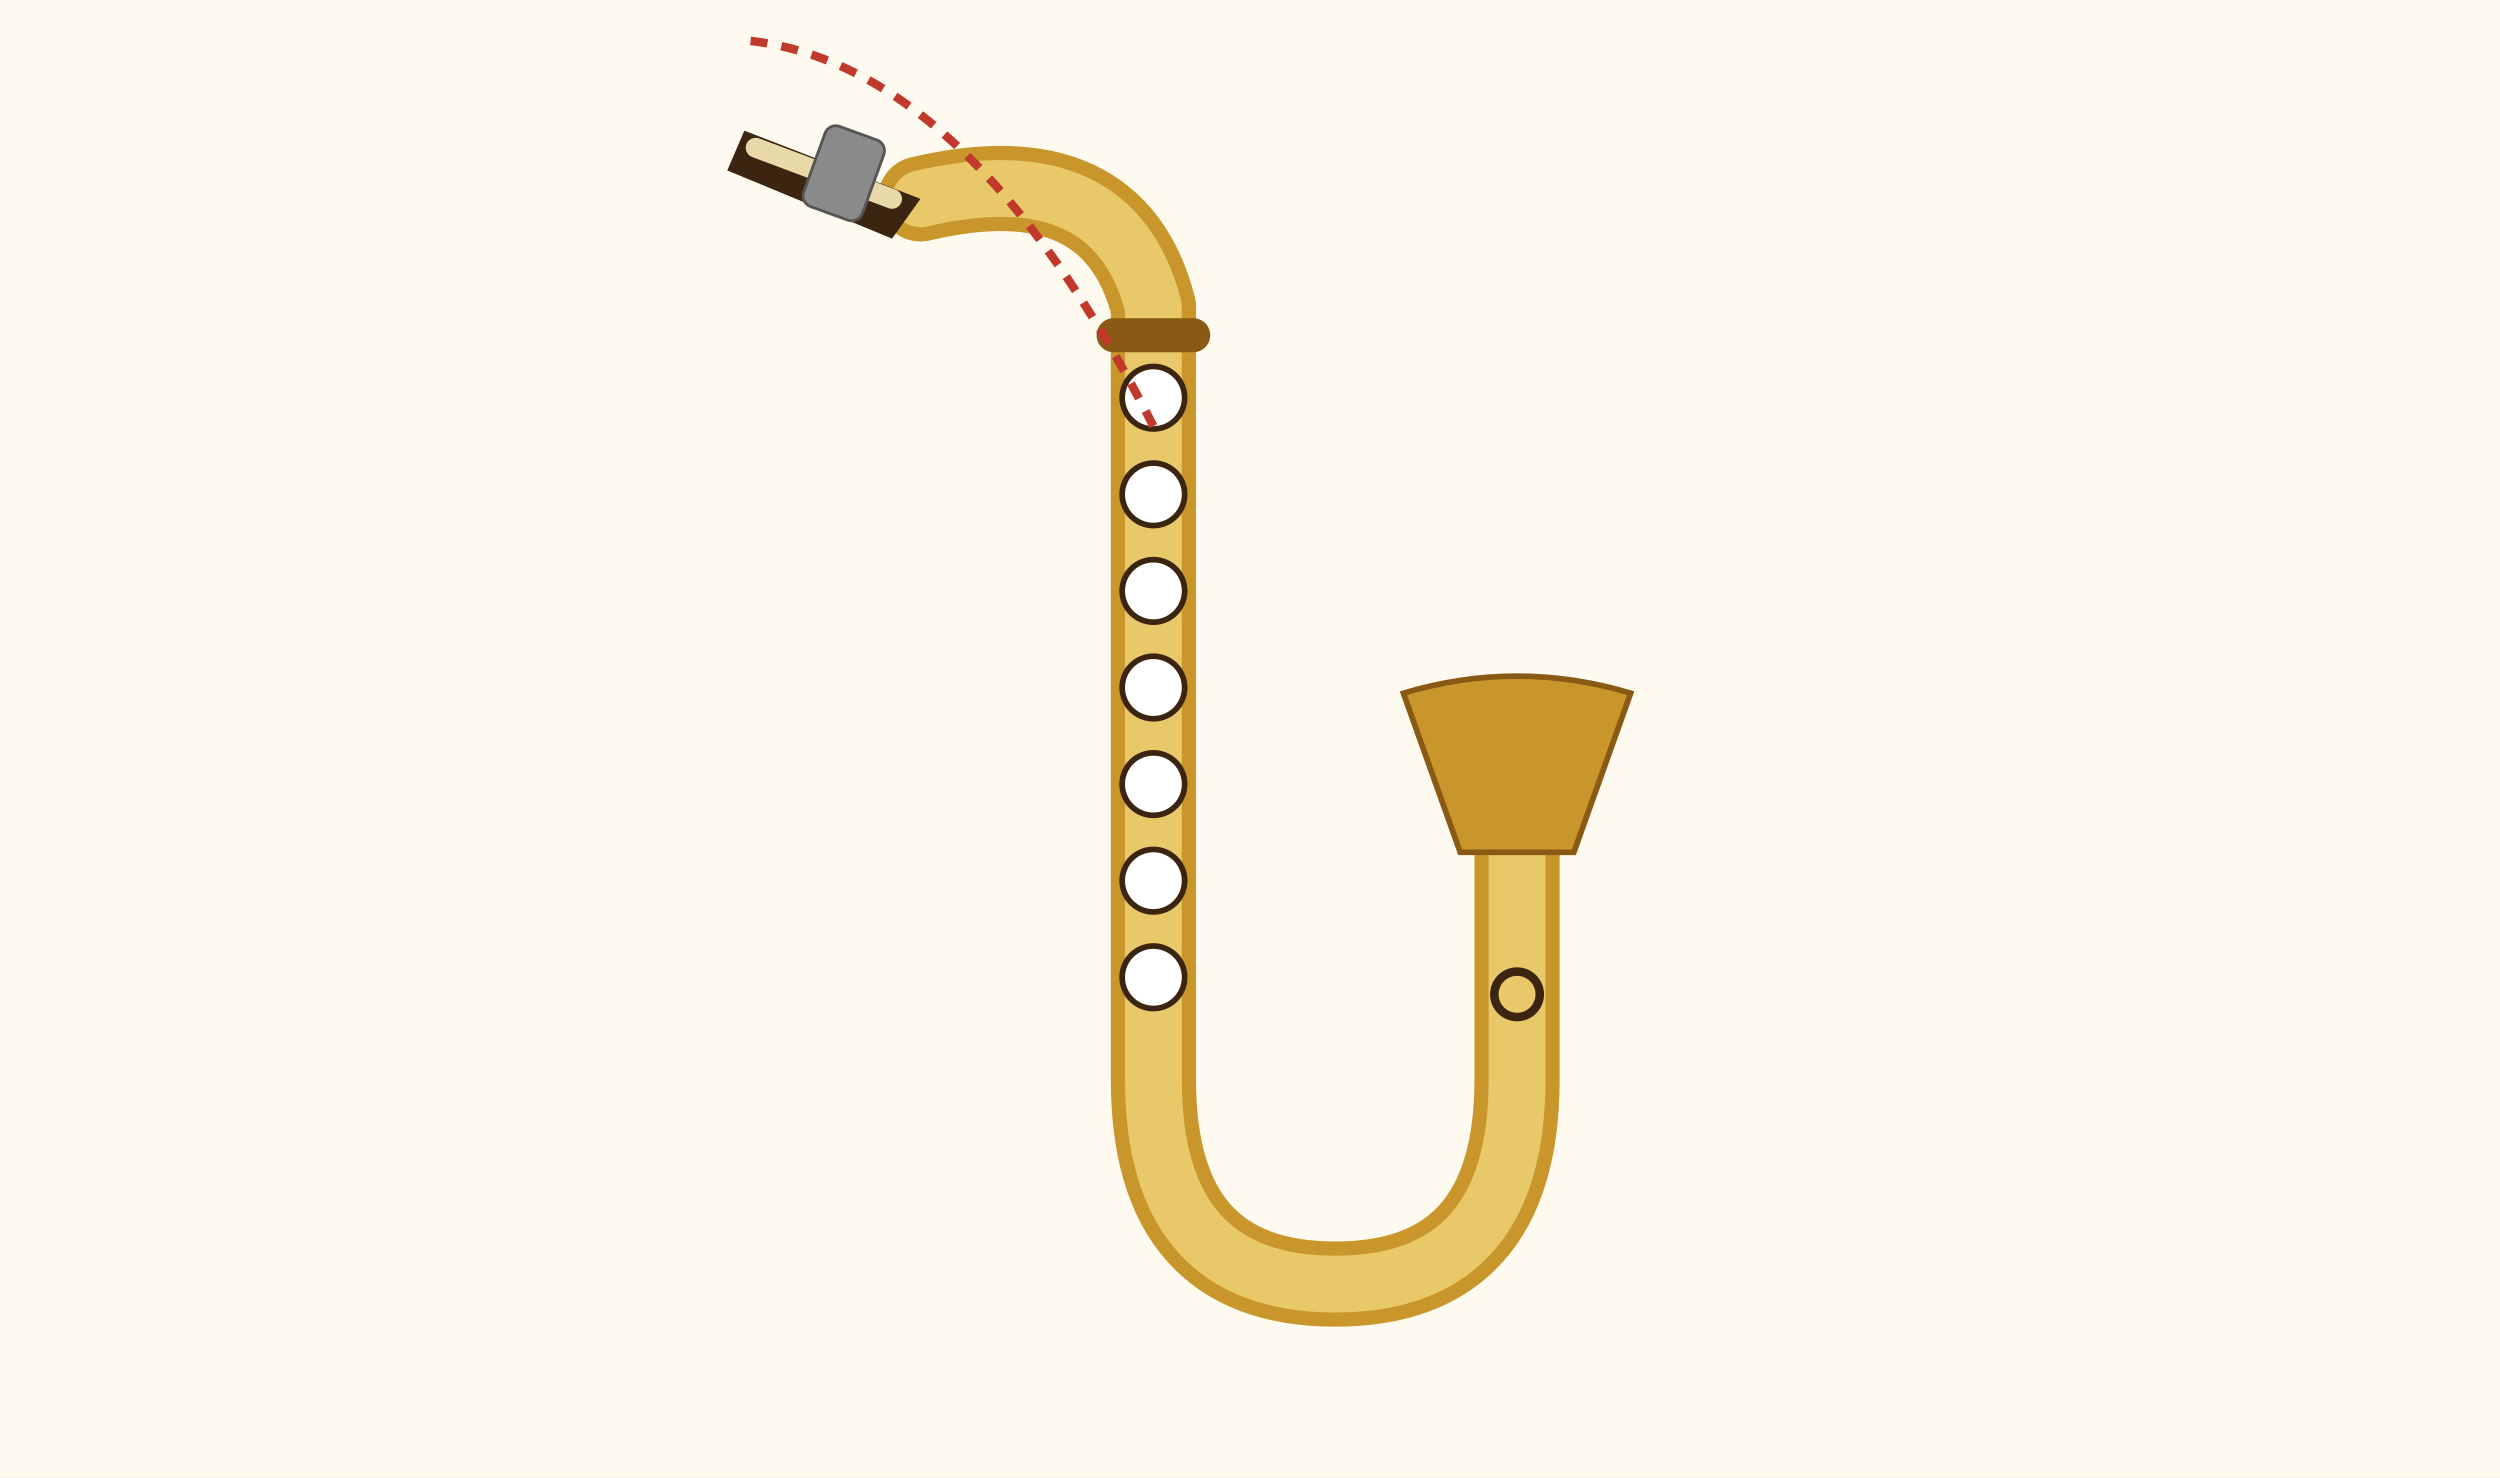
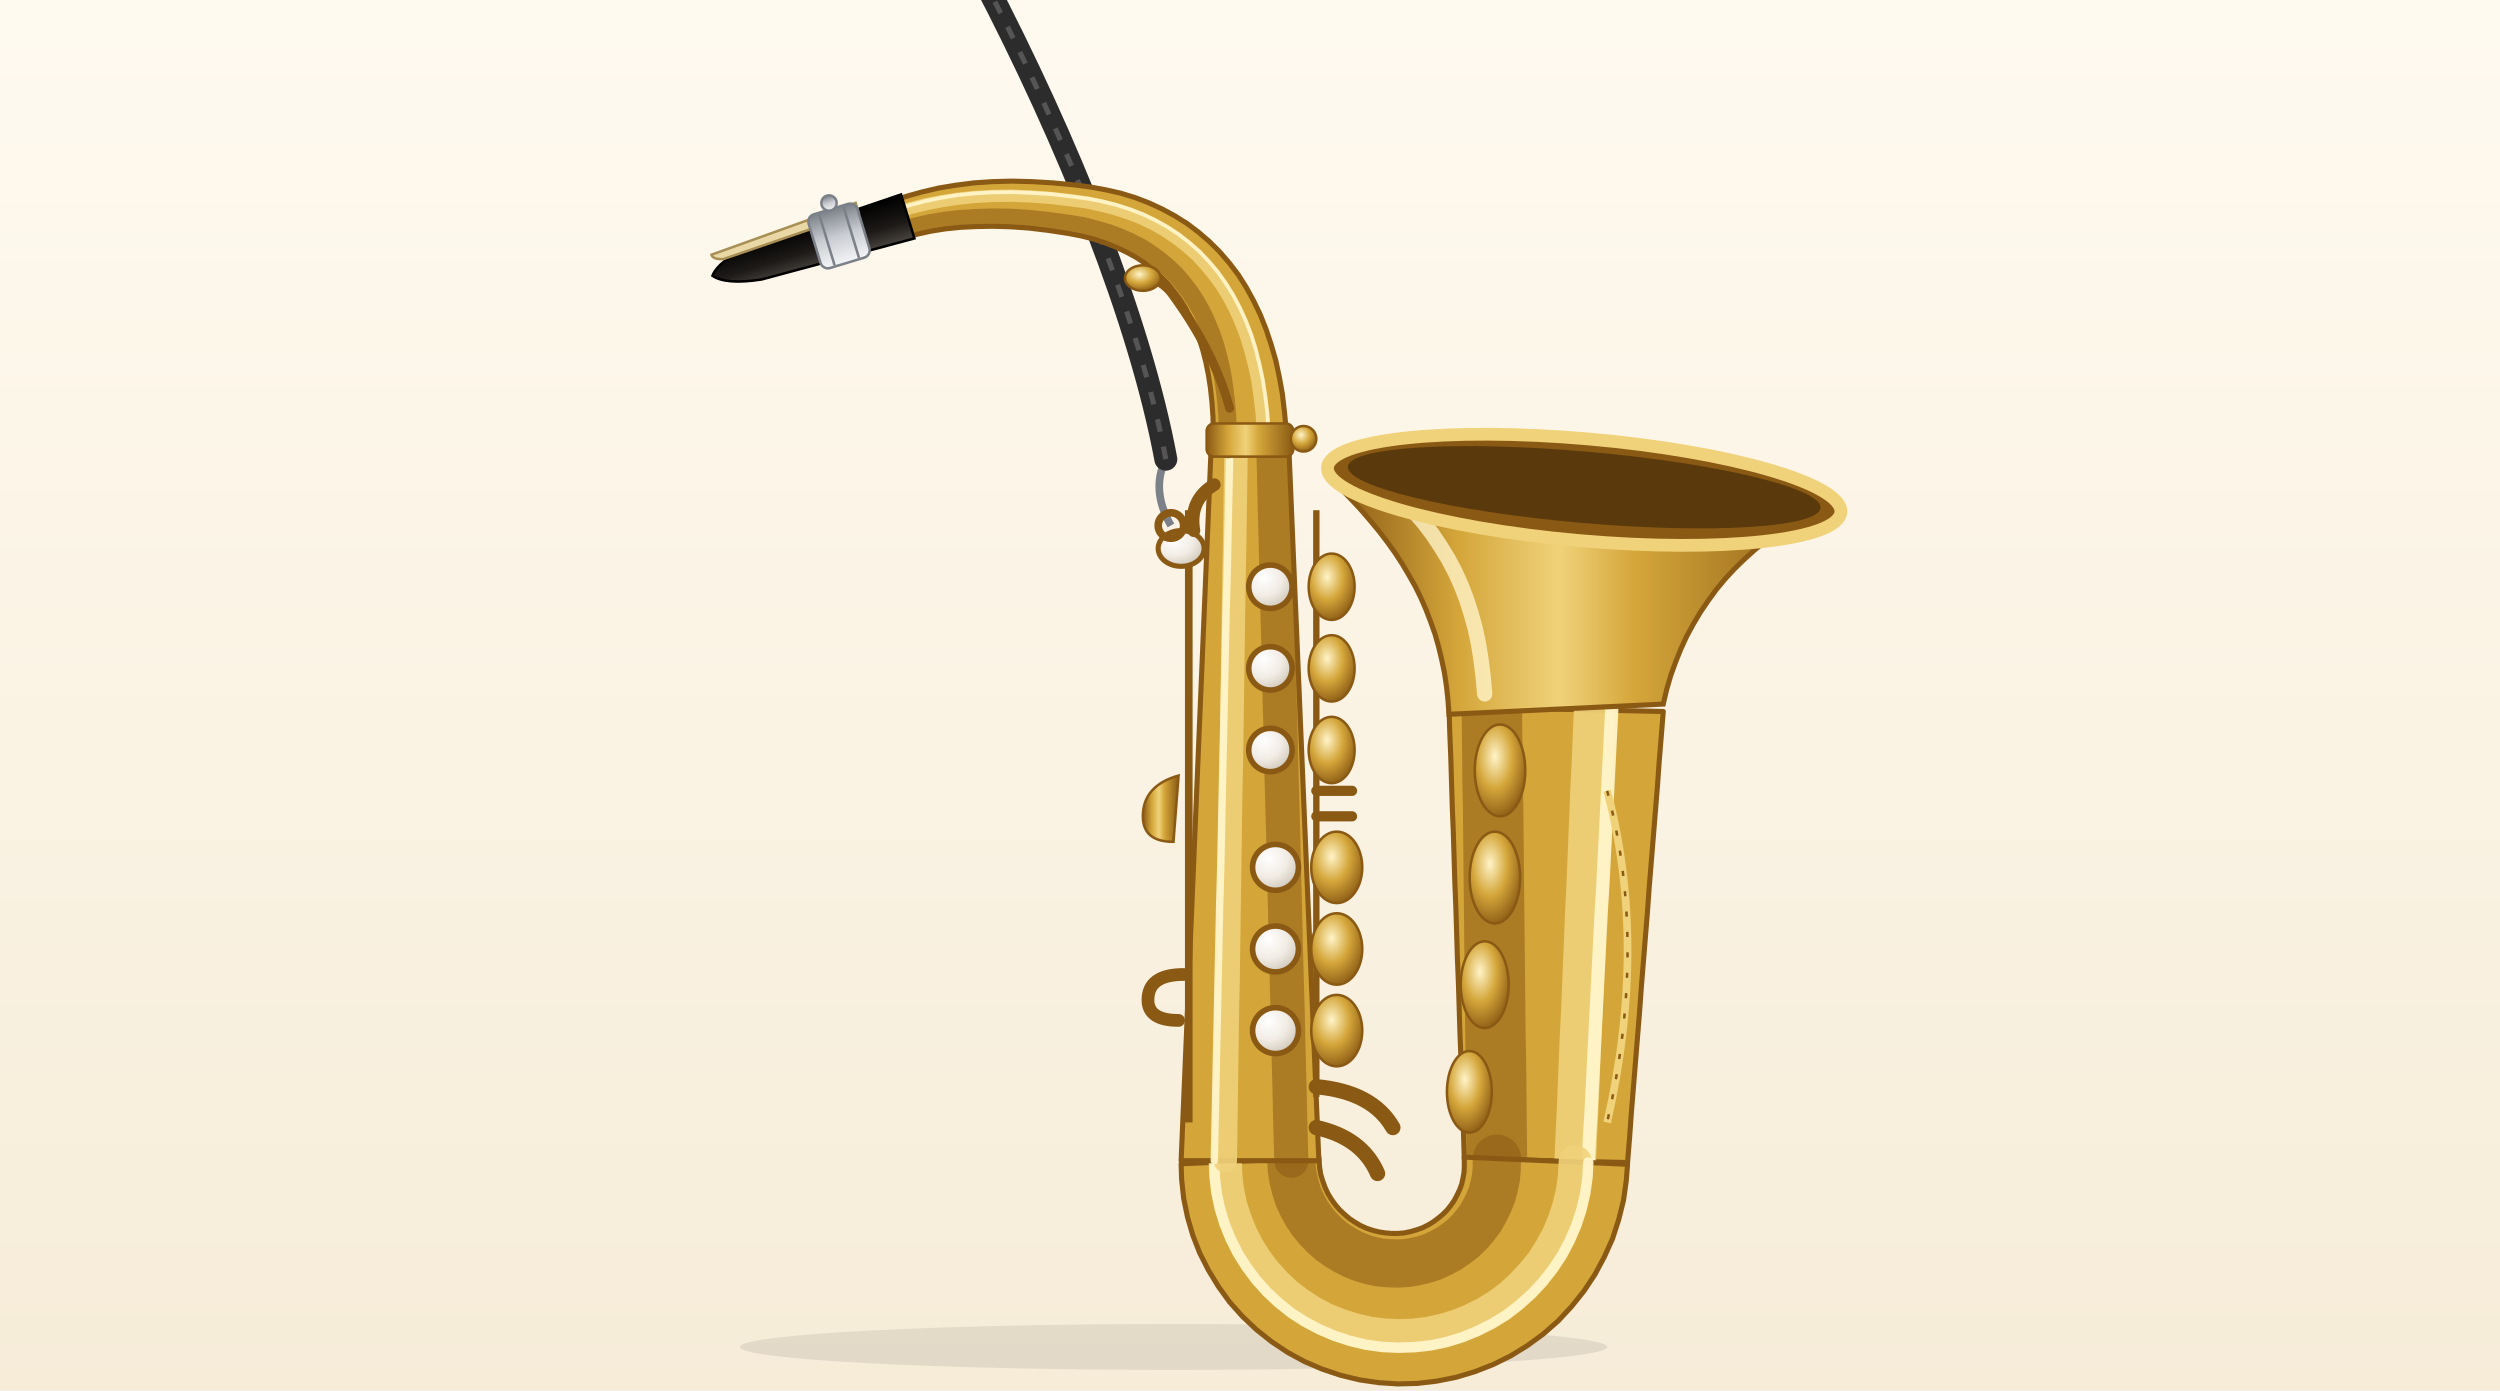
- <svg xmlns="http://www.w3.org/2000/svg" viewBox="-110 0 880 520" width="880" height="520" role="img" aria-label="Esquema del saxo alto con sus partes: boquilla, caña, abrazadera, cuello, cuerpo, llaves, tudel, campana y correa" font-family="Segoe UI,Tahoma,sans-serif">
-   <rect x="-110" width="880" height="520" fill="#fffaf0" />
-   <path d="M214 70 Q282 54 296 108 L296 380 Q296 452 360 452 Q424 452 424 380 L424 300" fill="none" stroke="#c9962b" stroke-width="30" stroke-linecap="round" stroke-linejoin="round" />
-   <path d="M214 70 Q282 54 296 108 L296 380 Q296 452 360 452 Q424 452 424 380 L424 300" fill="none" stroke="#e8c868" stroke-width="20" stroke-linecap="round" stroke-linejoin="round" />
-   <path d="M404 300 L384 244 Q424 232 464 244 L444 300 Z" fill="#c9962b" stroke="#8a5a14" stroke-width="2" />
-   <path d="M214 70 L152 46 L146 60 L204 84 Z" fill="#3b2410" />
-   <path d="M156 52 L204 70" stroke="#e8d9a8" stroke-width="7" stroke-linecap="round" />
-   <rect x="176" y="46" width="22" height="30" rx="4" transform="rotate(20 187 61)" fill="#8a8a8a" stroke="#555" />
-   <circle cx="296" cy="140" r="11" fill="#fff" stroke="#3b2410" stroke-width="2" />
-   <circle cx="296" cy="174" r="11" fill="#fff" stroke="#3b2410" stroke-width="2" />
-   <circle cx="296" cy="208" r="11" fill="#fff" stroke="#3b2410" stroke-width="2" />
-   <circle cx="296" cy="242" r="11" fill="#fff" stroke="#3b2410" stroke-width="2" />
-   <circle cx="296" cy="276" r="11" fill="#fff" stroke="#3b2410" stroke-width="2" />
-   <circle cx="296" cy="310" r="11" fill="#fff" stroke="#3b2410" stroke-width="2" />
-   <circle cx="296" cy="344" r="11" fill="#fff" stroke="#3b2410" stroke-width="2" />
-   <rect x="276" y="112" width="40" height="12" rx="6" fill="#8a5a14" />
-   <path d="M296 150 Q230 20 150 14" fill="none" stroke="#c0392b" stroke-width="3" stroke-dasharray="6 5" />
-   <circle cx="424" cy="350" r="8" fill="none" stroke="#3b2410" stroke-width="3" />
+ <svg xmlns="http://www.w3.org/2000/svg" viewBox="-40 0 980 545" width="980" height="545" role="img" aria-label="Saxo alto con sus partes: boquilla, caña, abrazadera, cuello, cuerpo, llaves, curva, campana y correa" font-family="Segoe UI,Tahoma,sans-serif">
+   <defs>
+     <linearGradient id="sxLaton" x1="0" y1="0" x2="1" y2="0">
+       <stop offset="0" stop-color="#8a5a14" />
+       <stop offset=".25" stop-color="#d4a63a" />
+       <stop offset=".45" stop-color="#f0d27a" />
+       <stop offset=".6" stop-color="#d4a63a" />
+       <stop offset="1" stop-color="#8a5a14" />
+     </linearGradient>
+     <radialGradient id="sxPerla" cx=".35" cy=".3" r=".75">
+       <stop offset="0" stop-color="#ffffff" />
+       <stop offset=".55" stop-color="#f1ece4" />
+       <stop offset="1" stop-color="#cfc6b8" />
+     </radialGradient>
+     <radialGradient id="sxPerlaOn" cx=".35" cy=".3" r=".75">
+       <stop offset="0" stop-color="#8a5a3c" />
+       <stop offset=".6" stop-color="#4a2c16" />
+       <stop offset="1" stop-color="#24140a" />
+     </radialGradient>
+     <radialGradient id="sxCazo" cx=".4" cy=".35" r=".7">
+       <stop offset="0" stop-color="#fff4c8" />
+       <stop offset=".5" stop-color="#d4a63a" />
+       <stop offset="1" stop-color="#8a5a14" />
+     </radialGradient>
+     <linearGradient id="sxBoq" x1="0" y1="0" x2="0" y2="1">
+       <stop offset="0" stop-color="#4a4540" />
+       <stop offset=".4" stop-color="#1d1a18" />
+       <stop offset="1" stop-color="#000" />
+     </linearGradient>
+     <linearGradient id="sxPlata" x1="0" y1="0" x2="0" y2="1">
+       <stop offset="0" stop-color="#f4f5f7" />
+       <stop offset=".5" stop-color="#c9ccd1" />
+       <stop offset="1" stop-color="#7c8189" />
+     </linearGradient>
+     <linearGradient id="sxFondo" x1="0" y1="0" x2="0" y2="1">
+       <stop offset="0" stop-color="#fffaf0" />
+       <stop offset="1" stop-color="#f6ecd8" />
+     </linearGradient>
+   </defs>
+   <rect x="-40" y="0" width="980" height="545" fill="url(#sxFondo)" />
+   <ellipse cx="420" cy="528" rx="170" ry="9" fill="#000" opacity=".08" />
+   <path d="M419 206 q-8 -14 -2 -26" fill="none" stroke="#7c8189" stroke-width="3" />
+   <path d="M417 180 C407 126 379 56 345 -9" fill="none" stroke="#2c2c2c" stroke-width="9" stroke-linecap="round" />
+   <path d="M417 180 C407 126 379 56 345 -9" fill="none" stroke="#555" stroke-width="2" stroke-dasharray="5 6" />
+   <g transform="translate(90 10) scale(1.0)">
+     <path d="M508.0 445.7 L508.8 435.9 L509.5 426.1 L510.3 416.3 L511.1 406.4 L511.9 396.6 L512.7 386.8 L513.4 377.0 L514.2 367.2 L515.0 357.3 L515.8 347.5 L516.5 337.7 L517.3 327.9 L518.1 318.1 L518.9 308.2 L519.7 298.4 L520.4 288.6 L521.2 278.8 L522.0 268.9 L438.0 267.1 L438.3 276.9 L438.7 286.7 L439.0 296.6 L439.3 306.4 L439.7 316.3 L440.0 326.1 L440.3 336.0 L440.7 345.8 L441.0 355.7 L441.3 365.5 L441.7 375.4 L442.0 385.2 L442.3 395.0 L442.7 404.9 L443.0 414.7 L443.3 424.6 L443.7 434.4 L444.0 444.3 Z" fill="#d4a63a" stroke="#8a5a14" stroke-width="2" stroke-linejoin="round" />
+     <path d="M456.8 444.6 L456.7 434.7 L456.6 424.9 L456.5 415.0 L456.4 405.2 L456.2 395.4 L456.1 385.5 L456.0 375.7 L455.9 365.8 L455.8 356.0 L455.7 346.2 L455.6 336.3 L455.5 326.5 L455.4 316.6 L455.3 306.8 L455.1 297.0 L455.0 287.1 L454.9 277.3 L454.8 267.4" fill="none" stroke="#8a5a14" stroke-width="23.7" stroke-linecap="round" opacity="0.55" />
+     <path d="M487.5 445.3 L487.9 435.4 L488.4 425.6 L488.8 415.8 L489.2 405.9 L489.6 396.1 L490.1 386.3 L490.5 376.5 L490.9 366.6 L491.3 356.8 L491.7 347.0 L492.2 337.1 L492.6 327.3 L493.0 317.5 L493.4 307.7 L493.8 297.8 L494.3 288.0 L494.7 278.2 L495.1 268.3" fill="none" stroke="#f0d27a" stroke-width="16.3" stroke-linecap="round" opacity="0.9" />
+     <path d="M492.6 445.4 L493.1 435.5 L493.7 425.7 L494.2 415.9 L494.7 406.1 L495.2 396.2 L495.7 386.4 L496.2 376.6 L496.7 366.8 L497.2 356.9 L497.7 347.1 L498.3 337.3 L498.8 327.5 L499.3 317.6 L499.8 307.8 L500.3 298.0 L500.8 288.1 L501.3 278.3 L501.8 268.5" fill="none" stroke="#fff4c8" stroke-width="5.2" stroke-linecap="round" opacity="0.95" />
+     <path d="M333.0 446.2 L333.2 452.4 L334.0 459.8 L335.5 467.1 L337.6 474.3 L340.3 481.2 L343.7 487.9 L347.6 494.3 L352.0 500.4 L357.0 506.0 L362.5 511.2 L368.4 515.9 L374.7 520.1 L381.3 523.7 L388.3 526.7 L395.5 529.1 L402.9 530.9 L410.4 532.0 L418.0 532.5 L425.6 532.3 L433.2 531.4 L440.8 529.9 L448.1 527.7 L455.3 524.9 L462.2 521.5 L468.7 517.5 L475.0 512.9 L480.8 507.8 L486.1 502.1 L490.9 496.1 L495.2 489.6 L498.9 482.7 L502.1 475.6 L504.5 468.2 L506.4 460.6 L507.5 452.8 L508.0 446.4 L444.0 443.6 L444.0 447.3 L443.9 449.6 L443.5 451.8 L443.0 454.1 L442.2 456.3 L441.2 458.4 L440.1 460.5 L438.8 462.4 L437.3 464.3 L435.6 466.0 L433.8 467.5 L431.8 469.0 L429.8 470.2 L427.6 471.3 L425.3 472.1 L422.9 472.8 L420.5 473.3 L418.0 473.5 L415.5 473.5 L413.0 473.3 L410.5 472.9 L408.1 472.3 L405.7 471.5 L403.3 470.4 L401.1 469.1 L399.0 467.7 L397.0 466.0 L395.1 464.2 L393.4 462.2 L391.9 460.1 L390.5 457.8 L389.4 455.4 L388.5 452.9 L387.7 450.3 L387.3 447.7 L387.0 443.8 Z" fill="#d4a63a" stroke="#8a5a14" stroke-width="2" stroke-linejoin="round" />
+     <path d="M376.2 444.3 L376.4 448.6 L377.0 452.2 L377.9 455.8 L379.0 459.2 L380.5 462.5 L382.2 465.6 L384.2 468.6 L386.5 471.4 L389.0 474.0 L391.7 476.4 L394.6 478.5 L397.6 480.3 L400.8 481.9 L404.1 483.2 L407.5 484.2 L411.0 484.9 L414.5 485.2 L418.0 485.3 L421.5 485.1 L425.0 484.5 L428.4 483.7 L431.7 482.6 L434.9 481.1 L437.9 479.5 L440.8 477.5 L443.5 475.4 L446.0 473.0 L448.2 470.4 L450.3 467.6 L452.0 464.6 L453.5 461.6 L454.8 458.4 L455.7 455.1 L456.4 451.8 L456.7 448.4 L456.8 444.2" fill="none" stroke="#8a5a14" stroke-width="18.9" stroke-linecap="round" opacity="0.55" />
+     <path d="M350.3 445.4 L350.5 450.9 L351.2 456.8 L352.4 462.6 L354.2 468.2 L356.4 473.7 L359.1 479.0 L362.2 484.0 L365.8 488.8 L369.8 493.2 L374.1 497.3 L378.8 500.9 L383.8 504.2 L389.1 507.0 L394.6 509.3 L400.3 511.1 L406.1 512.5 L412.0 513.3 L418.0 513.6 L424.0 513.4 L429.9 512.7 L435.8 511.4 L441.5 509.7 L447.1 507.4 L452.5 504.7 L457.6 501.5 L462.4 497.9 L466.8 493.8 L470.9 489.4 L474.7 484.7 L477.9 479.6 L480.8 474.3 L483.1 468.7 L485.0 463.0 L486.4 457.1 L487.2 451.1 L487.5 445.5" fill="none" stroke="#f0d27a" stroke-width="13.0" stroke-linecap="round" opacity="0.9" />
+     <path d="M346.0 445.6 L346.2 451.3 L346.9 457.5 L348.2 463.7 L350.0 469.7 L352.4 475.6 L355.2 481.2 L358.6 486.6 L362.4 491.7 L366.6 496.4 L371.2 500.7 L376.2 504.7 L381.5 508.1 L387.2 511.1 L393.0 513.6 L399.1 515.6 L405.3 517.1 L411.6 518.0 L418.0 518.3 L424.4 518.1 L430.8 517.4 L437.0 516.1 L443.2 514.2 L449.1 511.8 L454.9 508.9 L460.4 505.5 L465.5 501.6 L470.3 497.3 L474.7 492.6 L478.7 487.5 L482.3 482.1 L485.3 476.4 L487.9 470.4 L489.9 464.3 L491.4 457.9 L492.3 451.5 L492.6 445.7" fill="none" stroke="#fff4c8" stroke-width="4.1" stroke-linecap="round" opacity="0.95" />
+     <path d="M345.0 160.0 L344.4 174.2 L343.8 188.5 L343.2 202.8 L342.6 217.0 L342.0 231.2 L341.4 245.5 L340.8 259.8 L340.2 274.0 L339.6 288.2 L339.0 302.5 L338.4 316.8 L337.8 331.0 L337.2 345.2 L336.6 359.5 L336.0 373.8 L335.4 388.0 L334.8 402.2 L334.2 416.5 L333.6 430.8 L333.0 445.0 L387.0 445.0 L386.4 430.8 L385.8 416.5 L385.2 402.2 L384.6 388.0 L384.0 373.8 L383.4 359.5 L382.8 345.2 L382.2 331.0 L381.6 316.8 L381.0 302.5 L380.4 288.2 L379.8 274.0 L379.2 259.8 L378.6 245.5 L378.0 231.2 L377.4 217.0 L376.8 202.8 L376.2 188.5 L375.6 174.2 L375.0 160.0 Z" fill="#d4a63a" stroke="#8a5a14" stroke-width="2" stroke-linejoin="round" />
+     <path d="M369.0 160.0 L369.4 174.2 L369.7 188.5 L370.1 202.8 L370.4 217.0 L370.8 231.2 L371.2 245.5 L371.5 259.8 L371.9 274.0 L372.2 288.2 L372.6 302.5 L373.0 316.8 L373.3 331.0 L373.7 345.2 L374.0 359.5 L374.4 373.8 L374.8 388.0 L375.1 402.2 L375.5 416.5 L375.8 430.8 L376.2 445.0" fill="none" stroke="#8a5a14" stroke-width="13.4" stroke-linecap="round" opacity="0.55" />
+     <path d="M354.6 160.0 L354.4 174.2 L354.2 188.5 L354.0 202.8 L353.7 217.0 L353.5 231.2 L353.3 245.5 L353.1 259.8 L352.9 274.0 L352.7 288.2 L352.4 302.5 L352.2 316.8 L352.0 331.0 L351.8 345.2 L351.6 359.5 L351.4 373.8 L351.1 388.0 L350.9 402.2 L350.7 416.5 L350.5 430.8 L350.3 445.0" fill="none" stroke="#f0d27a" stroke-width="9.2" stroke-linecap="round" opacity="0.9" />
+     <path d="M352.2 160.0 L351.9 174.2 L351.6 188.5 L351.3 202.8 L351.0 217.0 L350.6 231.2 L350.3 245.5 L350.0 259.8 L349.7 274.0 L349.4 288.2 L349.1 302.5 L348.8 316.8 L348.5 331.0 L348.1 345.2 L347.8 359.5 L347.5 373.8 L347.2 388.0 L346.9 402.2 L346.6 416.5 L346.3 430.8 L346.0 445.0" fill="none" stroke="#fff4c8" stroke-width="2.9" stroke-linecap="round" opacity="0.95" />
+     <path d="M438.0 270.0 L437.6 264.4 L437.0 258.9 L436.2 253.6 L435.1 248.4 L433.9 243.4 L432.5 238.5 L430.8 233.7 L429.0 229.0 L427.0 224.4 L424.8 219.9 L422.3 215.5 L419.7 211.1 L416.9 206.8 L413.9 202.6 L410.7 198.4 L407.3 194.3 L403.8 190.2 L400.0 186.1 L396.1 182.1 L392.0 178.0 L590.0 186.0 L585.0 188.2 L580.1 190.6 L575.3 193.2 L570.6 196.0 L566.2 199.1 L561.8 202.3 L557.7 205.7 L553.7 209.3 L549.9 213.0 L546.2 217.0 L542.8 221.1 L539.6 225.5 L536.6 229.9 L533.8 234.6 L531.2 239.4 L528.9 244.4 L526.8 249.6 L524.9 254.9 L523.3 260.4 L522.0 266.0 Z" fill="url(#sxLaton)" stroke="#8a5a14" stroke-width="2" />
+     <path d="M452.0 262.0 L451.4 255.3 L450.6 248.8 L449.6 242.5 L448.3 236.4 L446.7 230.6 L444.9 225.0 L442.8 219.5 L440.4 214.2 L437.7 209.1 L434.7 204.2 L431.5 199.4 L428.0 194.8 L424.1 190.3 L420.0 186.0" fill="none" stroke="#fff4c8" stroke-width="6" stroke-linecap="round" opacity=".8" />
+     <ellipse cx="491" cy="182" rx="101" ry="20" transform="rotate(5 491 182)" fill="#8a5a14" stroke="#8a5a14" stroke-width="2" />
+     <ellipse cx="491" cy="181" rx="93" ry="14" transform="rotate(5 491 181)" fill="#5a3a0c" />
+     <ellipse cx="491" cy="182" rx="101" ry="20" transform="rotate(5 491 182)" fill="none" stroke="#f0d27a" stroke-width="5" />
+     <path d="M374.5 165.7 L374.2 158.6 L373.5 151.4 L372.7 144.5 L371.5 137.8 L370.1 131.3 L368.3 125.1 L366.3 119.1 L364.0 113.3 L361.4 107.9 L358.5 102.6 L355.4 97.7 L351.9 93.1 L348.1 88.7 L344.1 84.7 L339.8 81.0 L335.3 77.6 L330.5 74.6 L325.5 71.9 L320.3 69.5 L314.8 67.4 L309.2 65.7 L303.4 64.4 L297.4 63.3 L291.3 62.5 L282.8 61.7 L274.5 61.2 L266.6 61.0 L259.0 61.2 L251.7 61.7 L244.7 62.6 L238.0 63.7 L231.6 65.2 L225.5 66.9 L219.8 68.8 L224.2 83.2 L229.6 81.8 L235.0 80.6 L240.7 79.7 L246.6 79.1 L252.8 78.8 L259.3 78.7 L266.2 78.9 L273.3 79.4 L280.8 80.3 L288.7 81.5 L293.9 82.5 L298.7 83.7 L303.2 85.2 L307.5 86.9 L311.5 88.8 L315.2 90.8 L318.7 93.1 L321.9 95.6 L324.9 98.3 L327.7 101.1 L330.2 104.2 L332.6 107.4 L334.8 110.9 L336.7 114.7 L338.5 118.6 L340.1 122.8 L341.5 127.3 L342.7 132.0 L343.7 137.0 L344.5 142.2 L345.1 147.8 L345.5 153.6 L345.6 159.7 L345.5 166.3 Z" fill="#d4a63a" stroke="#8a5a14" stroke-width="2" stroke-linejoin="round" />
+     <path d="M351.3 166.2 L351.3 159.4 L351.1 153.1 L350.6 147.1 L349.9 141.4 L349.0 135.8 L347.8 130.6 L346.5 125.6 L344.9 120.9 L343.1 116.5 L341.1 112.2 L338.9 108.3 L336.5 104.6 L333.8 101.1 L331.0 97.8 L327.9 94.8 L324.6 92.0 L321.0 89.4 L317.3 87.0 L313.2 84.9 L309.0 83.0 L304.4 81.3 L299.6 79.9 L294.6 78.6 L289.2 77.7 L281.2 76.6 L273.5 75.8 L266.2 75.3 L259.3 75.2 L252.6 75.4 L246.2 75.8 L240.1 76.5 L234.3 77.5 L228.7 78.8 L223.3 80.3" fill="none" stroke="#8a5a14" stroke-width="7.0" stroke-linecap="round" opacity="0.55" />
+     <path d="M365.2 165.9 L365.0 158.9 L364.6 152.1 L363.8 145.5 L362.9 139.2 L361.6 133.1 L360.1 127.3 L358.4 121.7 L356.4 116.4 L354.1 111.3 L351.6 106.5 L348.8 101.9 L345.7 97.7 L342.4 93.7 L338.9 89.9 L335.0 86.5 L331.0 83.4 L326.7 80.5 L322.2 77.9 L317.4 75.6 L312.5 73.7 L307.3 72.0 L301.9 70.6 L296.3 69.4 L290.5 68.6 L282.1 67.6 L274.1 67.0 L266.4 66.7 L259.1 66.8 L252.0 67.2 L245.3 67.9 L238.9 68.9 L232.7 70.1 L226.8 71.6 L221.2 73.4" fill="none" stroke="#f0d27a" stroke-width="4.8" stroke-linecap="round" opacity="0.9" />
+     <path d="M367.5 165.9 L367.3 158.9 L366.8 151.9 L366.0 145.3 L365.0 138.8 L363.7 132.7 L362.2 126.7 L360.4 121.0 L358.3 115.6 L355.9 110.4 L353.3 105.5 L350.4 100.9 L347.3 96.5 L343.8 92.4 L340.2 88.6 L336.2 85.1 L332.1 81.9 L327.7 79.0 L323.0 76.4 L318.2 74.1 L313.1 72.1 L307.8 70.4 L302.3 69.0 L296.6 67.9 L290.7 67.1 L282.3 66.1 L274.2 65.6 L266.5 65.3 L259.1 65.4 L252.0 65.8 L245.2 66.5 L238.6 67.6 L232.4 68.9 L226.5 70.5 L220.9 72.3" fill="none" stroke="#fff4c8" stroke-width="1.5" stroke-linecap="round" opacity="0.95" />
+     <g transform="translate(222.0 76.0) rotate(163.1)">
+       <path d="M-4 -9 L58 -7 Q72 -5 76 0 Q72 5 58 7 L-4 9 Z" fill="url(#sxBoq)" stroke="#000" stroke-width="1" />
+       <path d="M14 7 L70 5 Q74 6 74 8 L14 11 Z" fill="#e9d8a6" stroke="#a88f55" stroke-width="1" />
+       <rect x="14" y="-10.5" width="20" height="22" rx="3" fill="url(#sxPlata)" stroke="#7c8189" />
+       <line x1="19" y1="-10" x2="19" y2="11" stroke="#7c8189" />
+       <line x1="29" y1="-10" x2="29" y2="11" stroke="#7c8189" />
+       <circle cx="24" cy="14" r="3" fill="url(#sxPlata)" stroke="#7c8189" />
+     </g>
+     <rect x="343" y="156" width="34" height="13" rx="3" fill="url(#sxLaton)" stroke="#8a5a14" />
+     <circle cx="381" cy="162" r="5" fill="url(#sxCazo)" stroke="#8a5a14" />
+     <line x1="336" y1="190" x2="336" y2="430" stroke="#8a5a14" stroke-width="3" />
+     <line x1="386" y1="190" x2="386" y2="420" stroke="#8a5a14" stroke-width="2.5" />
+     <path d="M352 150 Q346 128 330 106 Q326 100 318 98" fill="none" stroke="#8a5a14" stroke-width="3.5" stroke-linecap="round" />
+     <ellipse cx="318" cy="99" rx="7" ry="5" fill="url(#sxCazo)" stroke="#8a5a14" />
+     <ellipse cx="333" cy="205" rx="9" ry="7" fill="url(#sxPerla)" stroke="#8a5a14" stroke-width="2" />
+     <ellipse cx="392" cy="220" rx="9" ry="13" fill="url(#sxCazo)" stroke="#8a5a14" />
+     <circle cx="368" cy="220" r="8.5" fill="url(#sxPerla)" stroke="#8a5a14" stroke-width="2.2" />
+     <ellipse cx="392" cy="252" rx="9" ry="13" fill="url(#sxCazo)" stroke="#8a5a14" />
+     <circle cx="368" cy="252" r="8.5" fill="url(#sxPerla)" stroke="#8a5a14" stroke-width="2.2" />
+     <ellipse cx="392" cy="284" rx="9" ry="13" fill="url(#sxCazo)" stroke="#8a5a14" />
+     <circle cx="368" cy="284" r="8.5" fill="url(#sxPerla)" stroke="#8a5a14" stroke-width="2.2" />
+     <ellipse cx="394" cy="330" rx="10" ry="14" fill="url(#sxCazo)" stroke="#8a5a14" />
+     <circle cx="370" cy="330" r="9" fill="url(#sxPerla)" stroke="#8a5a14" stroke-width="2.2" />
+     <ellipse cx="394" cy="362" rx="10" ry="14" fill="url(#sxCazo)" stroke="#8a5a14" />
+     <circle cx="370" cy="362" r="9" fill="url(#sxPerla)" stroke="#8a5a14" stroke-width="2.2" />
+     <ellipse cx="394" cy="394" rx="10" ry="14" fill="url(#sxCazo)" stroke="#8a5a14" />
+     <circle cx="370" cy="394" r="9" fill="url(#sxPerla)" stroke="#8a5a14" stroke-width="2.2" />
+     <path d="M346 180 q-10 6 -8 18" fill="none" stroke="#8a5a14" stroke-width="5" stroke-linecap="round" />
+     <path d="M386 300 l14 0 m-14 10 l14 0" stroke="#8a5a14" stroke-width="4" stroke-linecap="round" />
+     <path d="M332 294 q-14 4 -14 16 q0 10 12 10 z" fill="url(#sxLaton)" stroke="#8a5a14" />
+     <ellipse cx="446" cy="418" rx="8.8" ry="16" fill="url(#sxCazo)" stroke="#8a5a14" />
+     <ellipse cx="452" cy="376" rx="9.4" ry="17" fill="url(#sxCazo)" stroke="#8a5a14" />
+     <ellipse cx="456" cy="334" rx="9.9" ry="18" fill="url(#sxCazo)" stroke="#8a5a14" />
+     <ellipse cx="458" cy="292" rx="9.9" ry="18" fill="url(#sxCazo)" stroke="#8a5a14" />
+     <path d="M386 416 q22 2 30 16" fill="none" stroke="#8a5a14" stroke-width="6" stroke-linecap="round" />
+     <path d="M386 432 q18 4 24 18" fill="none" stroke="#8a5a14" stroke-width="6" stroke-linecap="round" />
+     <path d="M500 300 q16 60 0 130" fill="none" stroke="#f0d27a" stroke-width="3" />
+     <path d="M500 300 q16 60 0 130" fill="none" stroke="#8a5a14" stroke-width="1" stroke-dasharray="2 6" />
+     <path d="M334 372 q-14 0 -14 10 q0 8 12 8" fill="none" stroke="#8a5a14" stroke-width="5" stroke-linecap="round" />
+     <circle cx="329" cy="196" r="5" fill="none" stroke="#8a5a14" stroke-width="3" />
+   </g>
</svg>
